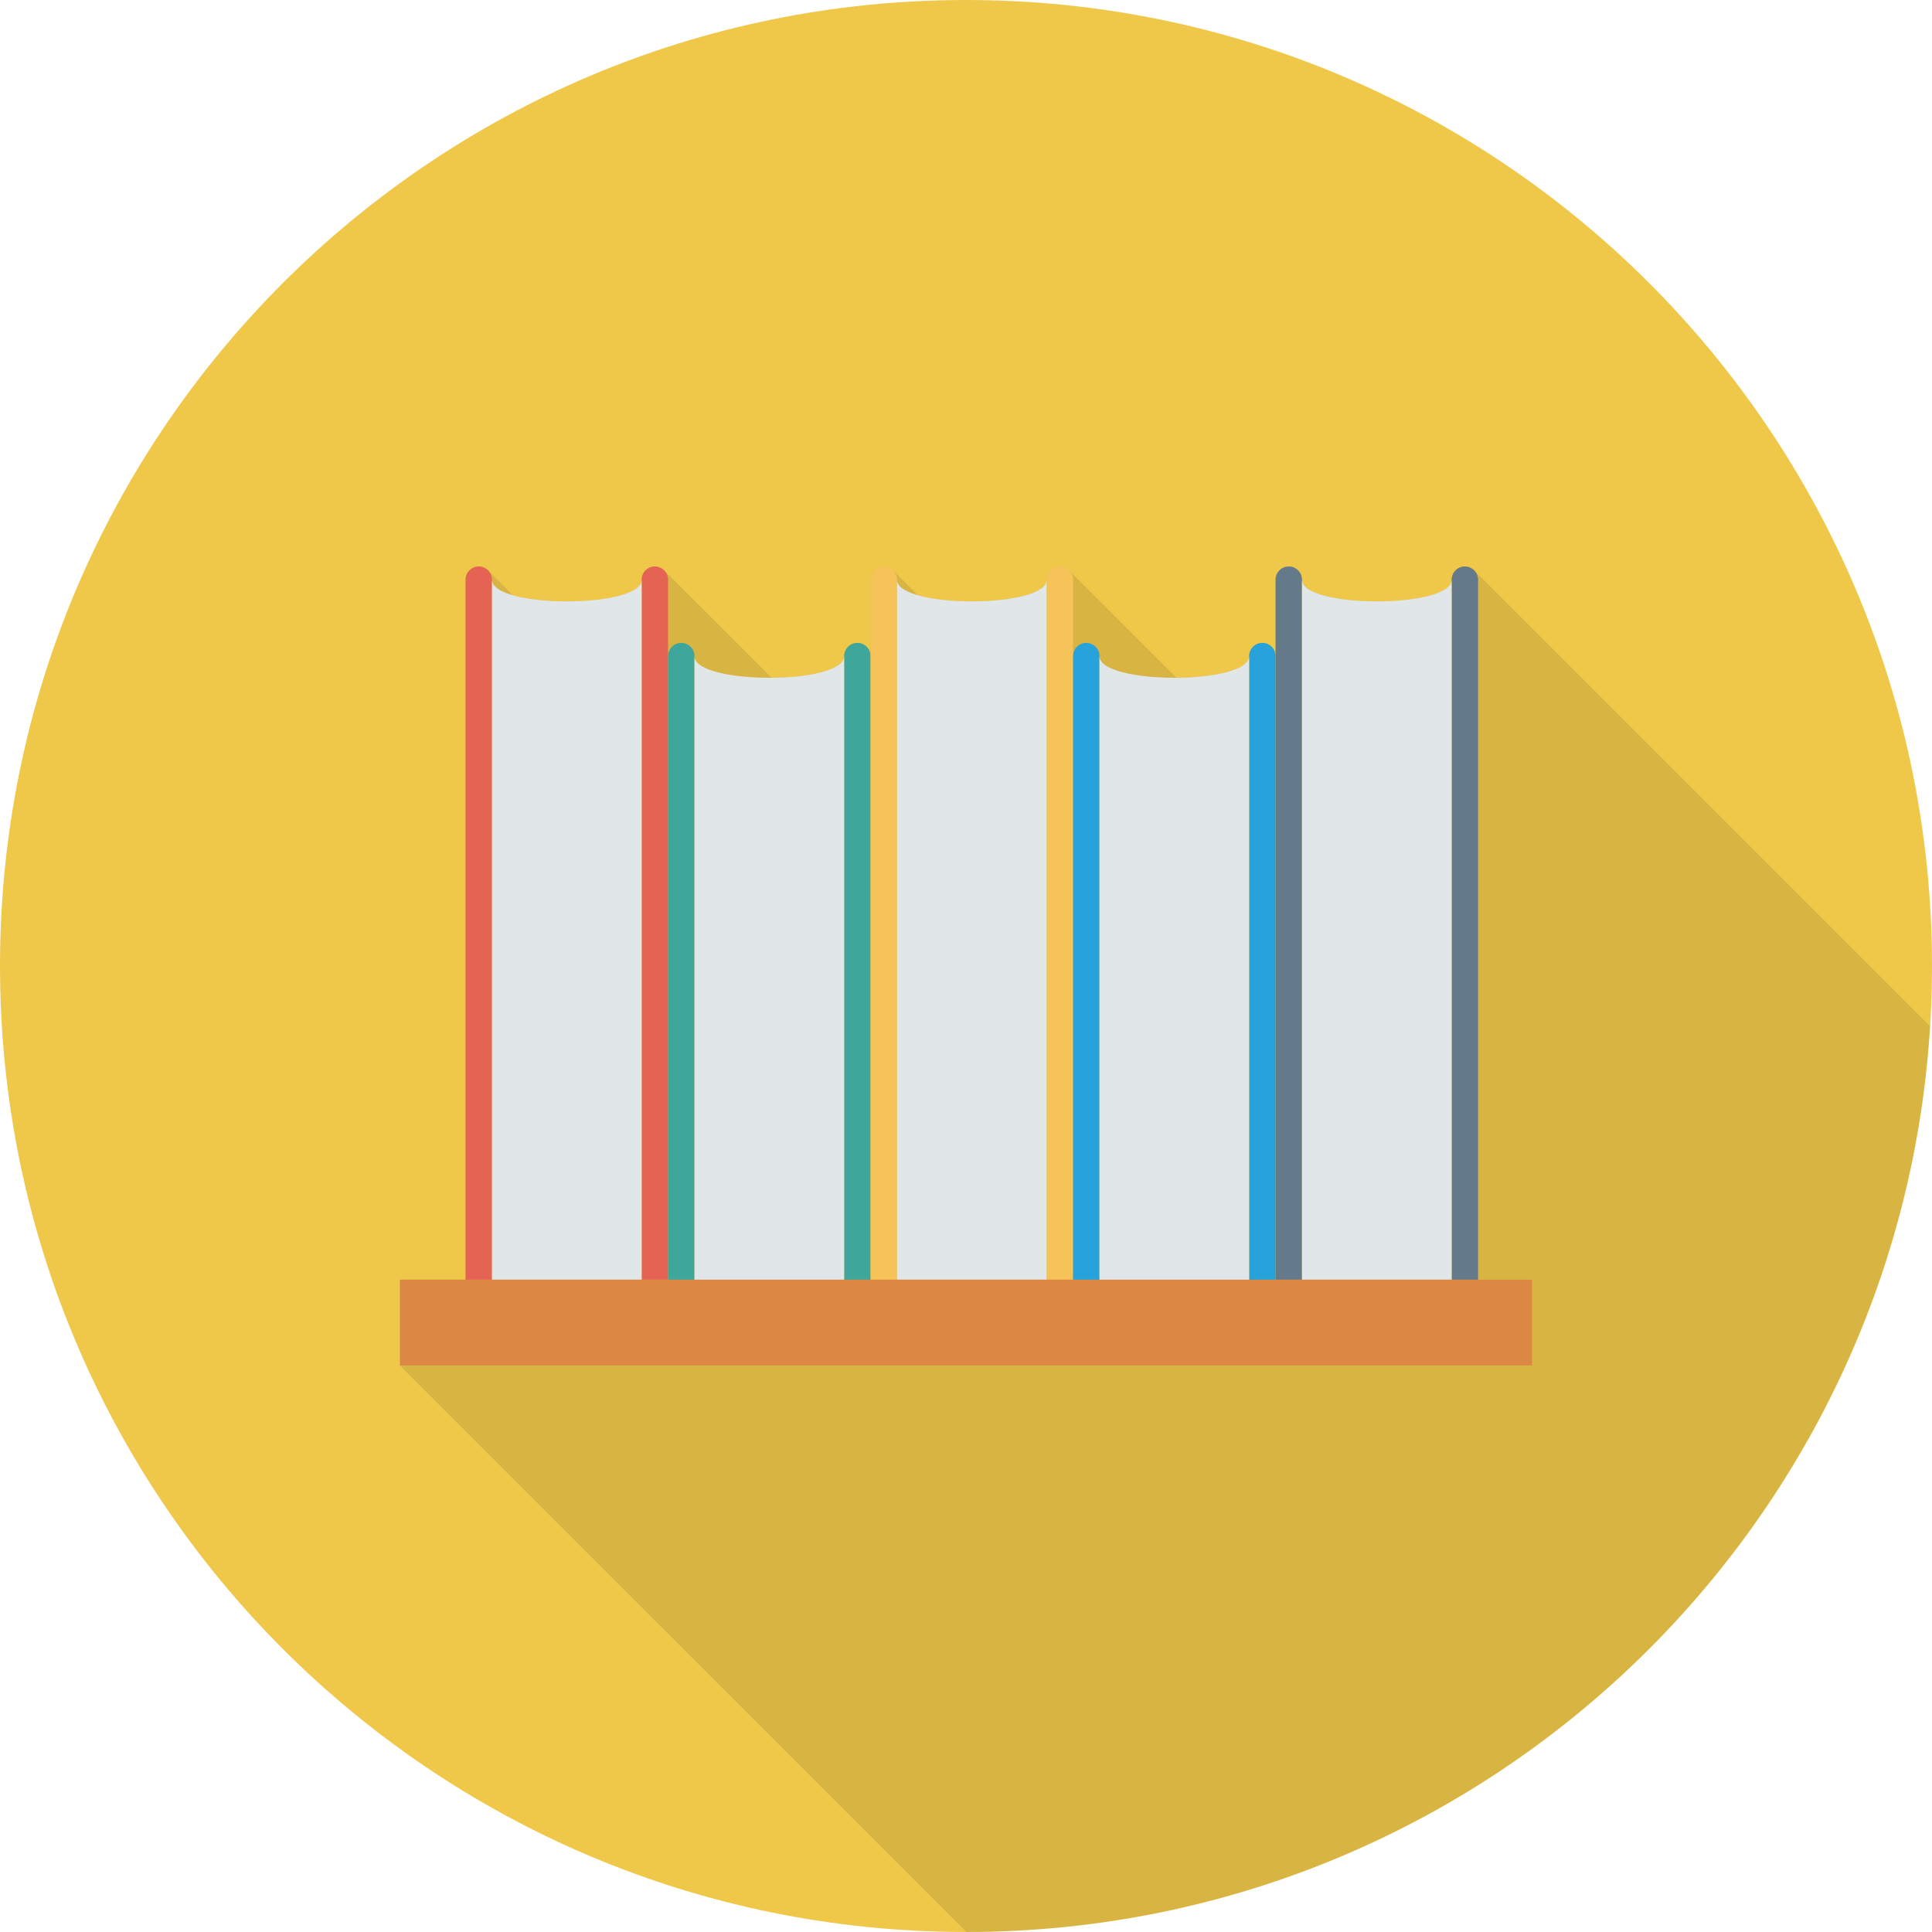
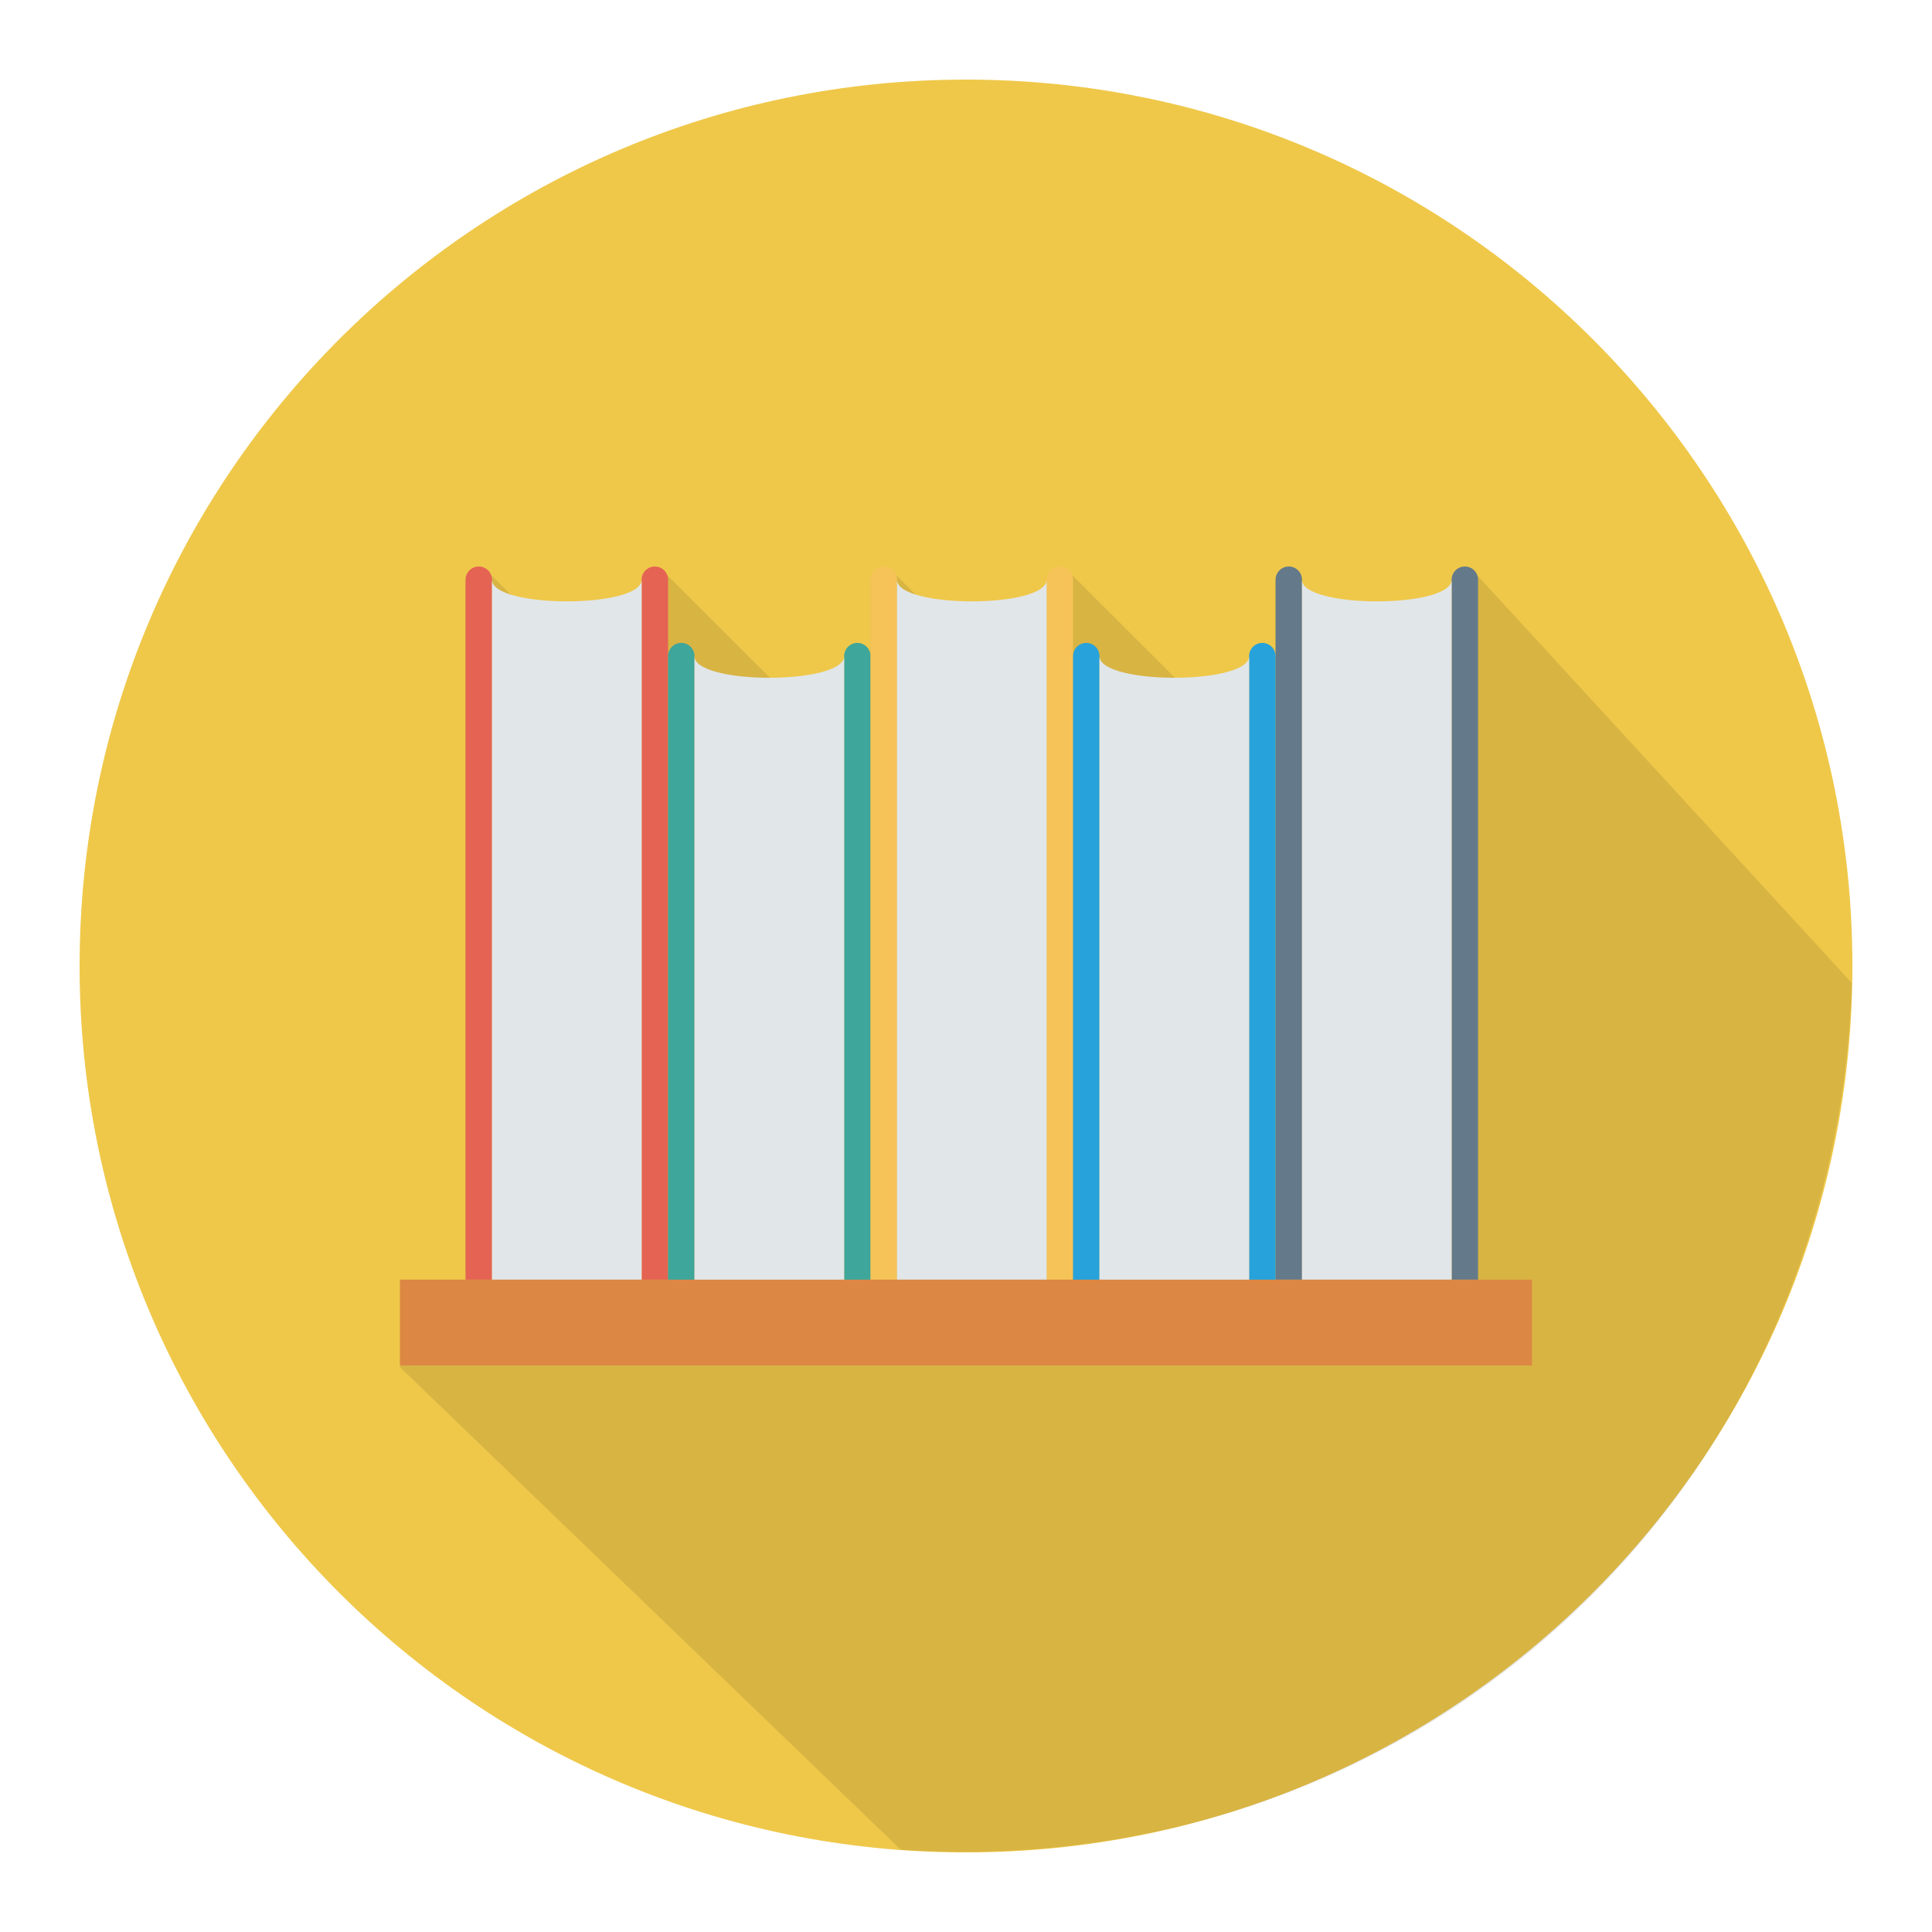
- <svg xmlns="http://www.w3.org/2000/svg" version="1.1" id="Capa_1" x="0px" y="0px" viewBox="0 0 436.907 436.907" style="enable-background:new 0 0 436.907 436.907;" xml:space="preserve">
-   <circle style="fill:#EFC84A;" cx="218.453" cy="218.453" r="218.453" />
-   <path style="opacity:0.1;enable-background:new    ;" d="M333.341,128.955l-0.068-0.034c-0.546-0.512-1.229-0.819-2.014-0.819  c-1.638,0-2.969,1.331-2.969,3.004c0,6.519-33.861,6.519-33.861,0c0-1.673-1.331-3.004-2.969-3.004  c-1.673,0-3.004,1.331-3.004,3.004v17.272c0-1.639-1.331-3.004-3.003-3.004c-1.638,0-2.97,1.365-2.97,3.004  c0,3.208-8.123,4.813-16.418,4.881l-24.2-24.167c-0.546-0.58-1.297-0.99-2.185-0.99c-1.638,0-3.004,1.331-3.004,3.004  c0,4.983-19.798,6.144-29.082,3.516l-5.53-5.53h-0.034c-0.547-0.58-1.298-0.99-2.185-0.99c-1.638,0-2.969,1.331-2.969,3.004v17.272  c0-1.639-1.332-3.004-3.004-3.004c-1.638,0-2.969,1.365-2.969,3.004c0,3.208-8.124,4.813-16.418,4.881l-24.201-24.167  c-0.546-0.58-1.331-0.99-2.184-0.99c-1.673,0-3.004,1.331-3.004,3.004c0,4.983-19.797,6.144-29.081,3.516l-5.53-5.53h-0.034  c-0.546-0.58-1.297-0.99-2.185-0.99c-1.638,0-2.97,1.331-2.97,3.004v158.276H90.449v19.422l128.127,128.1  c116.019-0.063,210.84-90.581,217.868-204.847L333.41,129.023C333.376,128.988,333.376,128.988,333.341,128.955z" />
+ <svg xmlns="http://www.w3.org/2000/svg" enable-background="new 0 0 436.907 436.907" viewBox="0 0 436.907 436.907" height="512" width="512">
+   <circle style="fill:#EFC84A;" cx="218.453" cy="218.453" r="200.453" />
+   <path style="opacity:0.1;enable-background:new;" d="m333.341,129.32l-0.068,-0.034c-0.546,-0.512 -1.229,-0.819 -2.014,-0.819c-1.638,0 -2.969,1.331 -2.969,3.004c0,6.519 -33.861,6.519 -33.861,0c0,-1.673 -1.331,-3.004 -2.969,-3.004c-1.673,0 -3.004,1.331 -3.004,3.004l0,17.272c0,-1.639 -1.331,-3.004 -3.003,-3.004c-1.638,0 -2.97,1.365 -2.97,3.004c0,3.208 -8.123,4.813 -16.418,4.881l-24.2,-24.167c-0.546,-0.58 -1.297,-0.99 -2.185,-0.99c-1.638,0 -3.004,1.331 -3.004,3.004c0,4.983 -19.798,6.144 -29.082,3.516l-5.53,-5.53l-0.034,0c-0.547,-0.58 -1.298,-0.99 -2.185,-0.99c-1.638,0 -2.969,1.331 -2.969,3.004l0,17.272c0,-1.639 -1.332,-3.004 -3.004,-3.004c-1.638,0 -2.969,1.365 -2.969,3.004c0,3.208 -8.124,4.813 -16.418,4.881l-24.201,-24.167c-0.546,-0.58 -1.331,-0.99 -2.184,-0.99c-1.673,0 -3.004,1.331 -3.004,3.004c0,4.983 -19.797,6.144 -29.081,3.516l-5.53,-5.53l-0.034,0c-0.546,-0.58 -1.297,-0.99 -2.185,-0.99c-1.638,0 -2.97,1.331 -2.97,3.004l0,158.276l-14.847,0l0,19.422l113.257,109.136c117.528,7.695 211.487,-80.452 215.066,-196.011l-85.363,-92.905c-0.034,-0.035 -0.034,-0.035 -0.069,-0.068z" />
  <g>
    <path style="fill:#E56353;" d="M108.272,128.108c-1.65,0-2.987,1.337-2.987,2.987v158.296h5.973V131.095   C111.259,129.446,109.922,128.108,108.272,128.108z" />
    <path style="fill:#E56353;" d="M148.091,128.108c-1.65,0-2.987,1.337-2.987,2.987v158.296h5.973V131.095   C151.078,129.446,149.741,128.108,148.091,128.108z" />
  </g>
  <path style="fill:#E1E6E9;" d="M145.105,289.39h-33.846l0-158.295c0,6.53,33.846,6.53,33.846,0L145.105,289.39z" />
  <g>
    <path style="fill:#3EA69B;" d="M154.065,145.389c-1.65,0-2.987,1.337-2.987,2.987v158.296h5.973V148.375   C157.051,146.726,155.714,145.389,154.065,145.389z" />
    <path style="fill:#3EA69B;" d="M193.884,145.389c-1.65,0-2.987,1.337-2.987,2.987v158.296h5.973V148.375   C196.871,146.726,195.533,145.389,193.884,145.389z" />
  </g>
  <path style="fill:#E1E6E9;" d="M190.897,306.671h-33.846l0-158.295c0,6.53,33.846,6.53,33.846,0L190.897,306.671z" />
  <g>
    <path style="fill:#F6C358;" d="M199.857,128.108c-1.65,0-2.987,1.337-2.987,2.987v158.296h5.973V131.095   C202.844,129.446,201.507,128.108,199.857,128.108z" />
    <path style="fill:#F6C358;" d="M239.676,128.108c-1.65,0-2.987,1.337-2.987,2.987v158.296h5.973V131.095   C242.663,129.446,241.326,128.108,239.676,128.108z" />
  </g>
  <path style="fill:#E1E6E9;" d="M236.69,289.39h-33.846l0-158.295c0,6.53,33.846,6.53,33.846,0L236.69,289.39z" />
  <g>
    <path style="fill:#64798A;" d="M291.448,128.108c-1.65,0-2.987,1.337-2.987,2.987v158.296h5.973V131.095   C294.435,129.446,293.097,128.108,291.448,128.108z" />
    <path style="fill:#64798A;" d="M331.267,128.108c-1.65,0-2.987,1.337-2.987,2.987v158.296h5.973V131.095   C334.254,129.446,332.917,128.108,331.267,128.108z" />
  </g>
  <path style="fill:#E1E6E9;" d="M328.28,289.39h-33.846l0-158.295c0,6.53,33.846,6.53,33.846,0L328.28,289.39z" />
  <g>
    <path style="fill:#27A2DB;" d="M245.65,145.389c-1.65,0-2.987,1.337-2.987,2.987v158.296h5.973V148.375   C248.636,146.726,247.299,145.389,245.65,145.389z" />
    <path style="fill:#27A2DB;" d="M285.469,145.389c-1.65,0-2.987,1.337-2.987,2.987v158.296h5.973V148.375   C288.456,146.726,287.118,145.389,285.469,145.389z" />
  </g>
  <path style="fill:#E1E6E9;" d="M282.482,306.671h-33.846l0-158.295c0,6.53,33.846,6.53,33.846,0L282.482,306.671z" />
  <rect x="90.453" y="289.382" style="fill:#DC8744;" width="256" height="19.408" />
  <g>
</g>
  <g>
</g>
  <g>
</g>
  <g>
</g>
  <g>
</g>
  <g>
</g>
  <g>
</g>
  <g>
</g>
  <g>
</g>
  <g>
</g>
  <g>
</g>
  <g>
</g>
  <g>
</g>
  <g>
</g>
  <g>
</g>
</svg>
